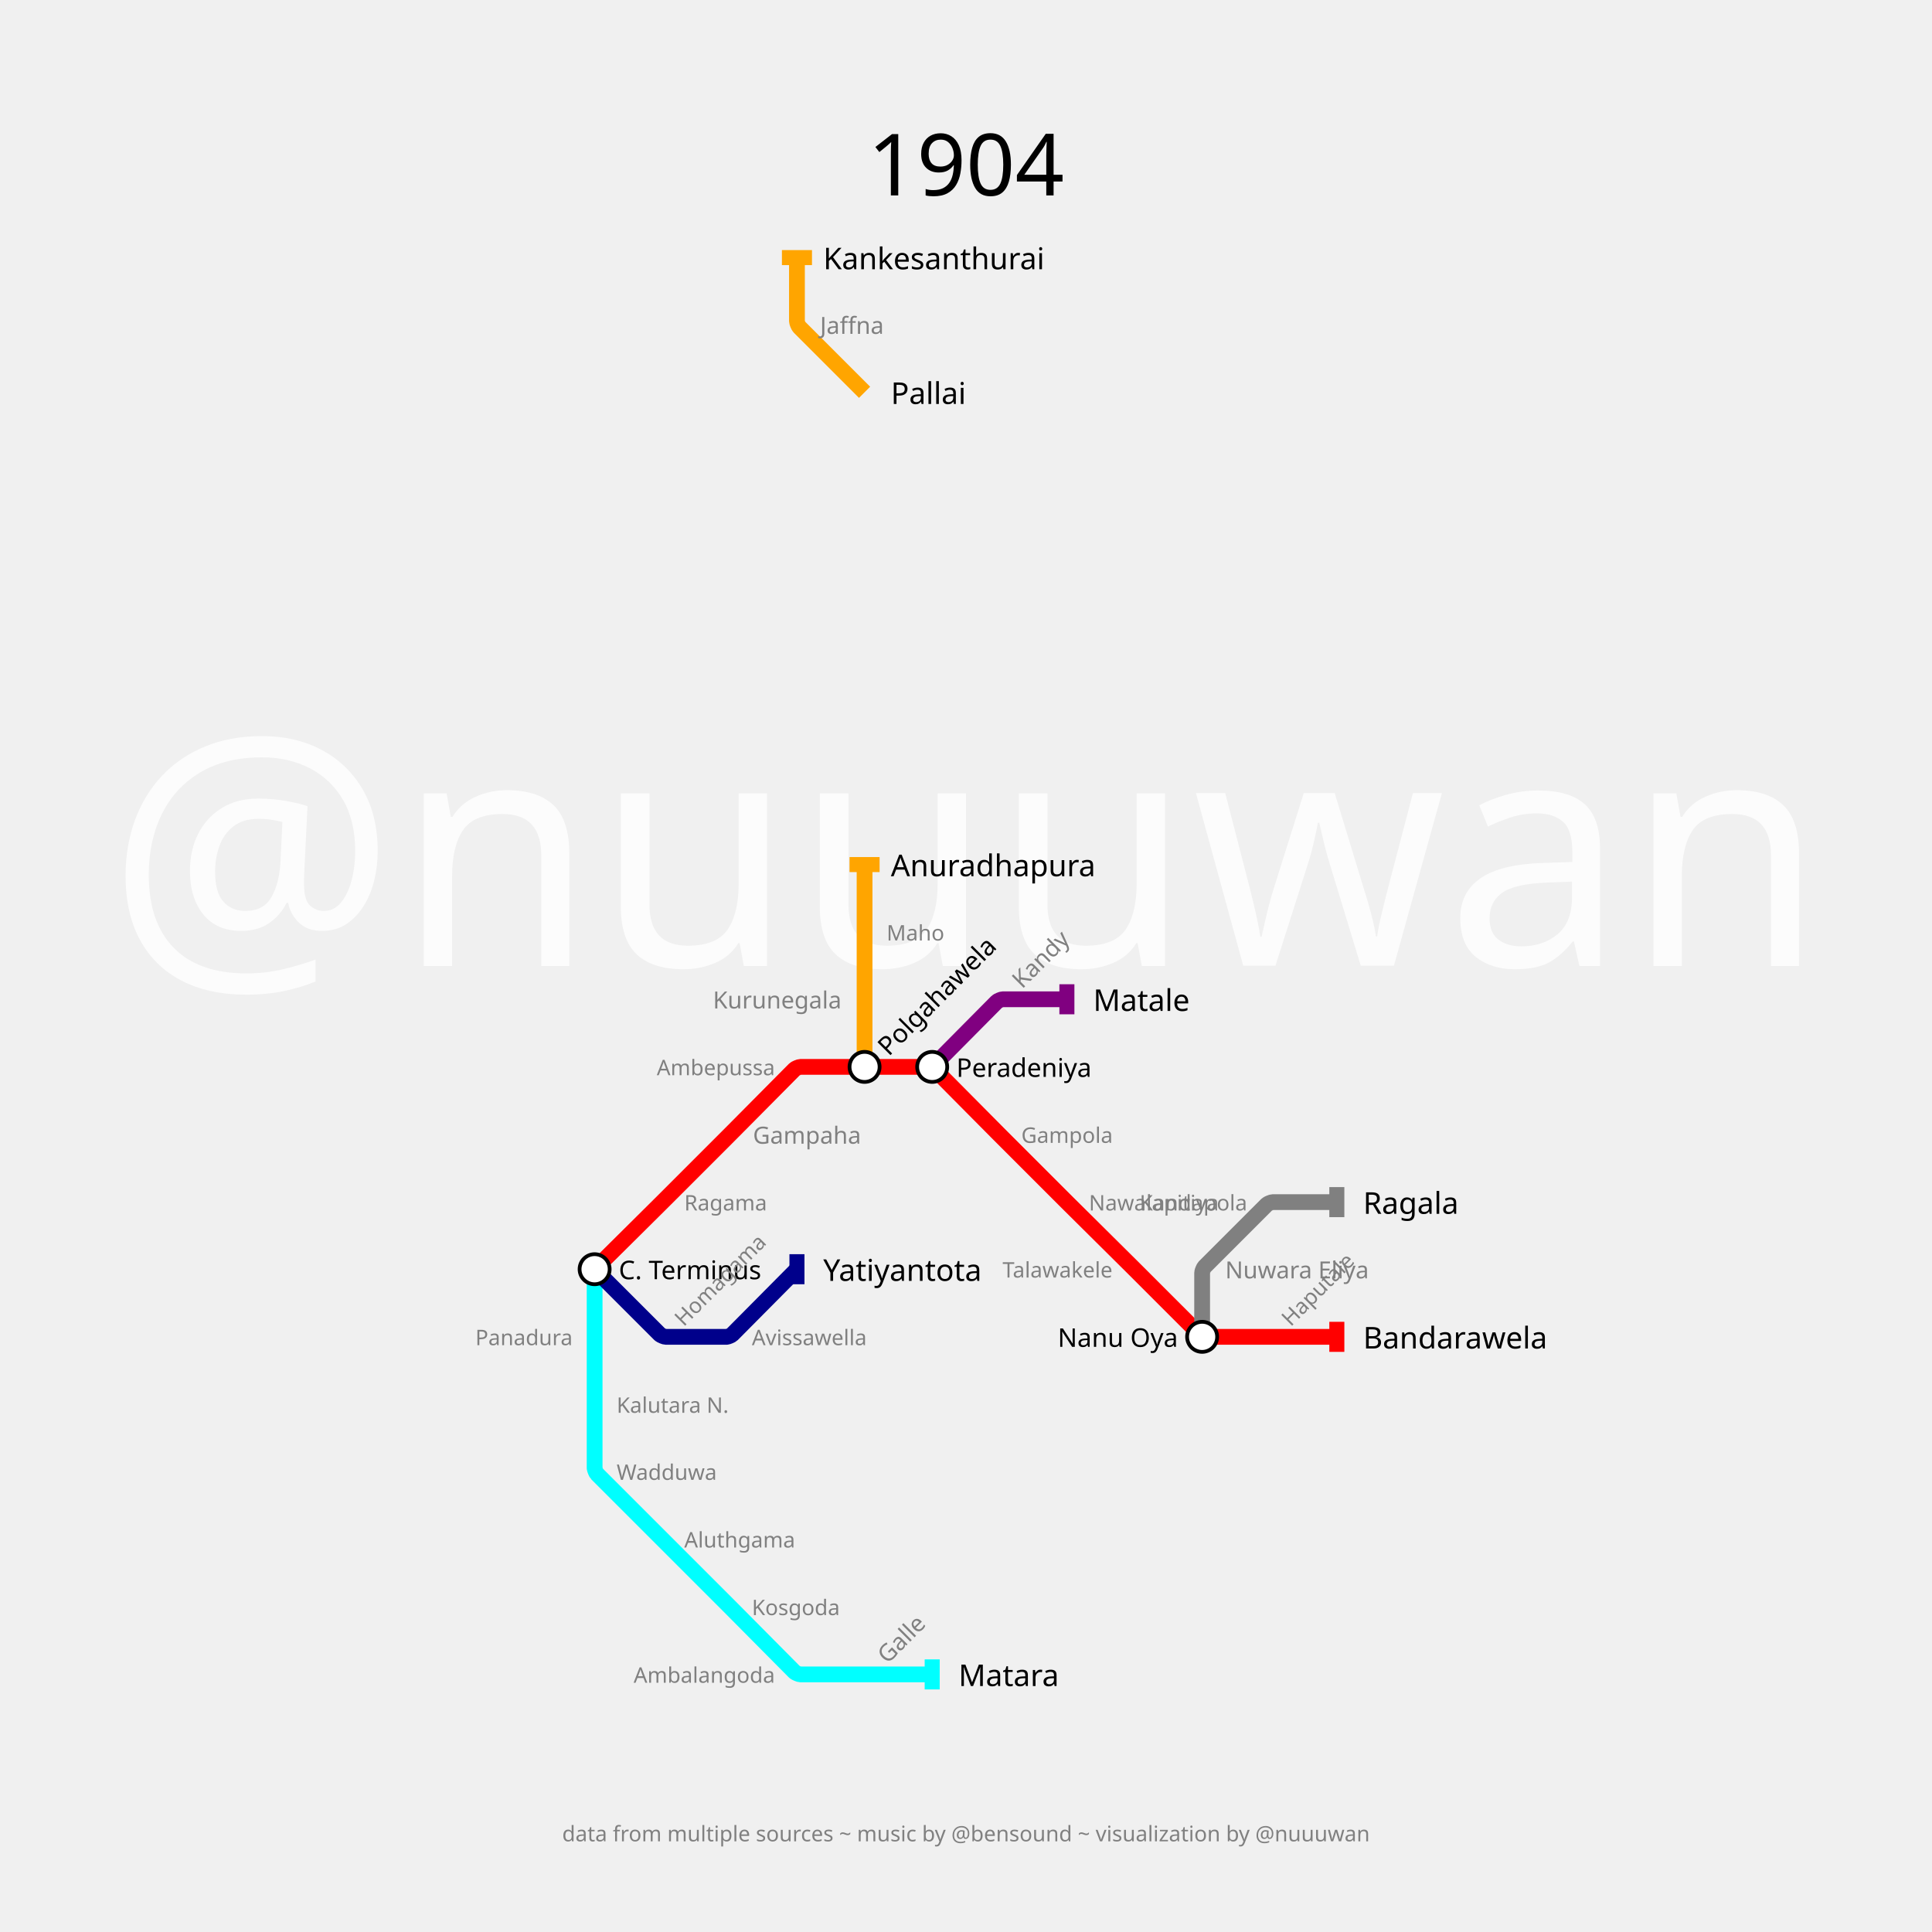
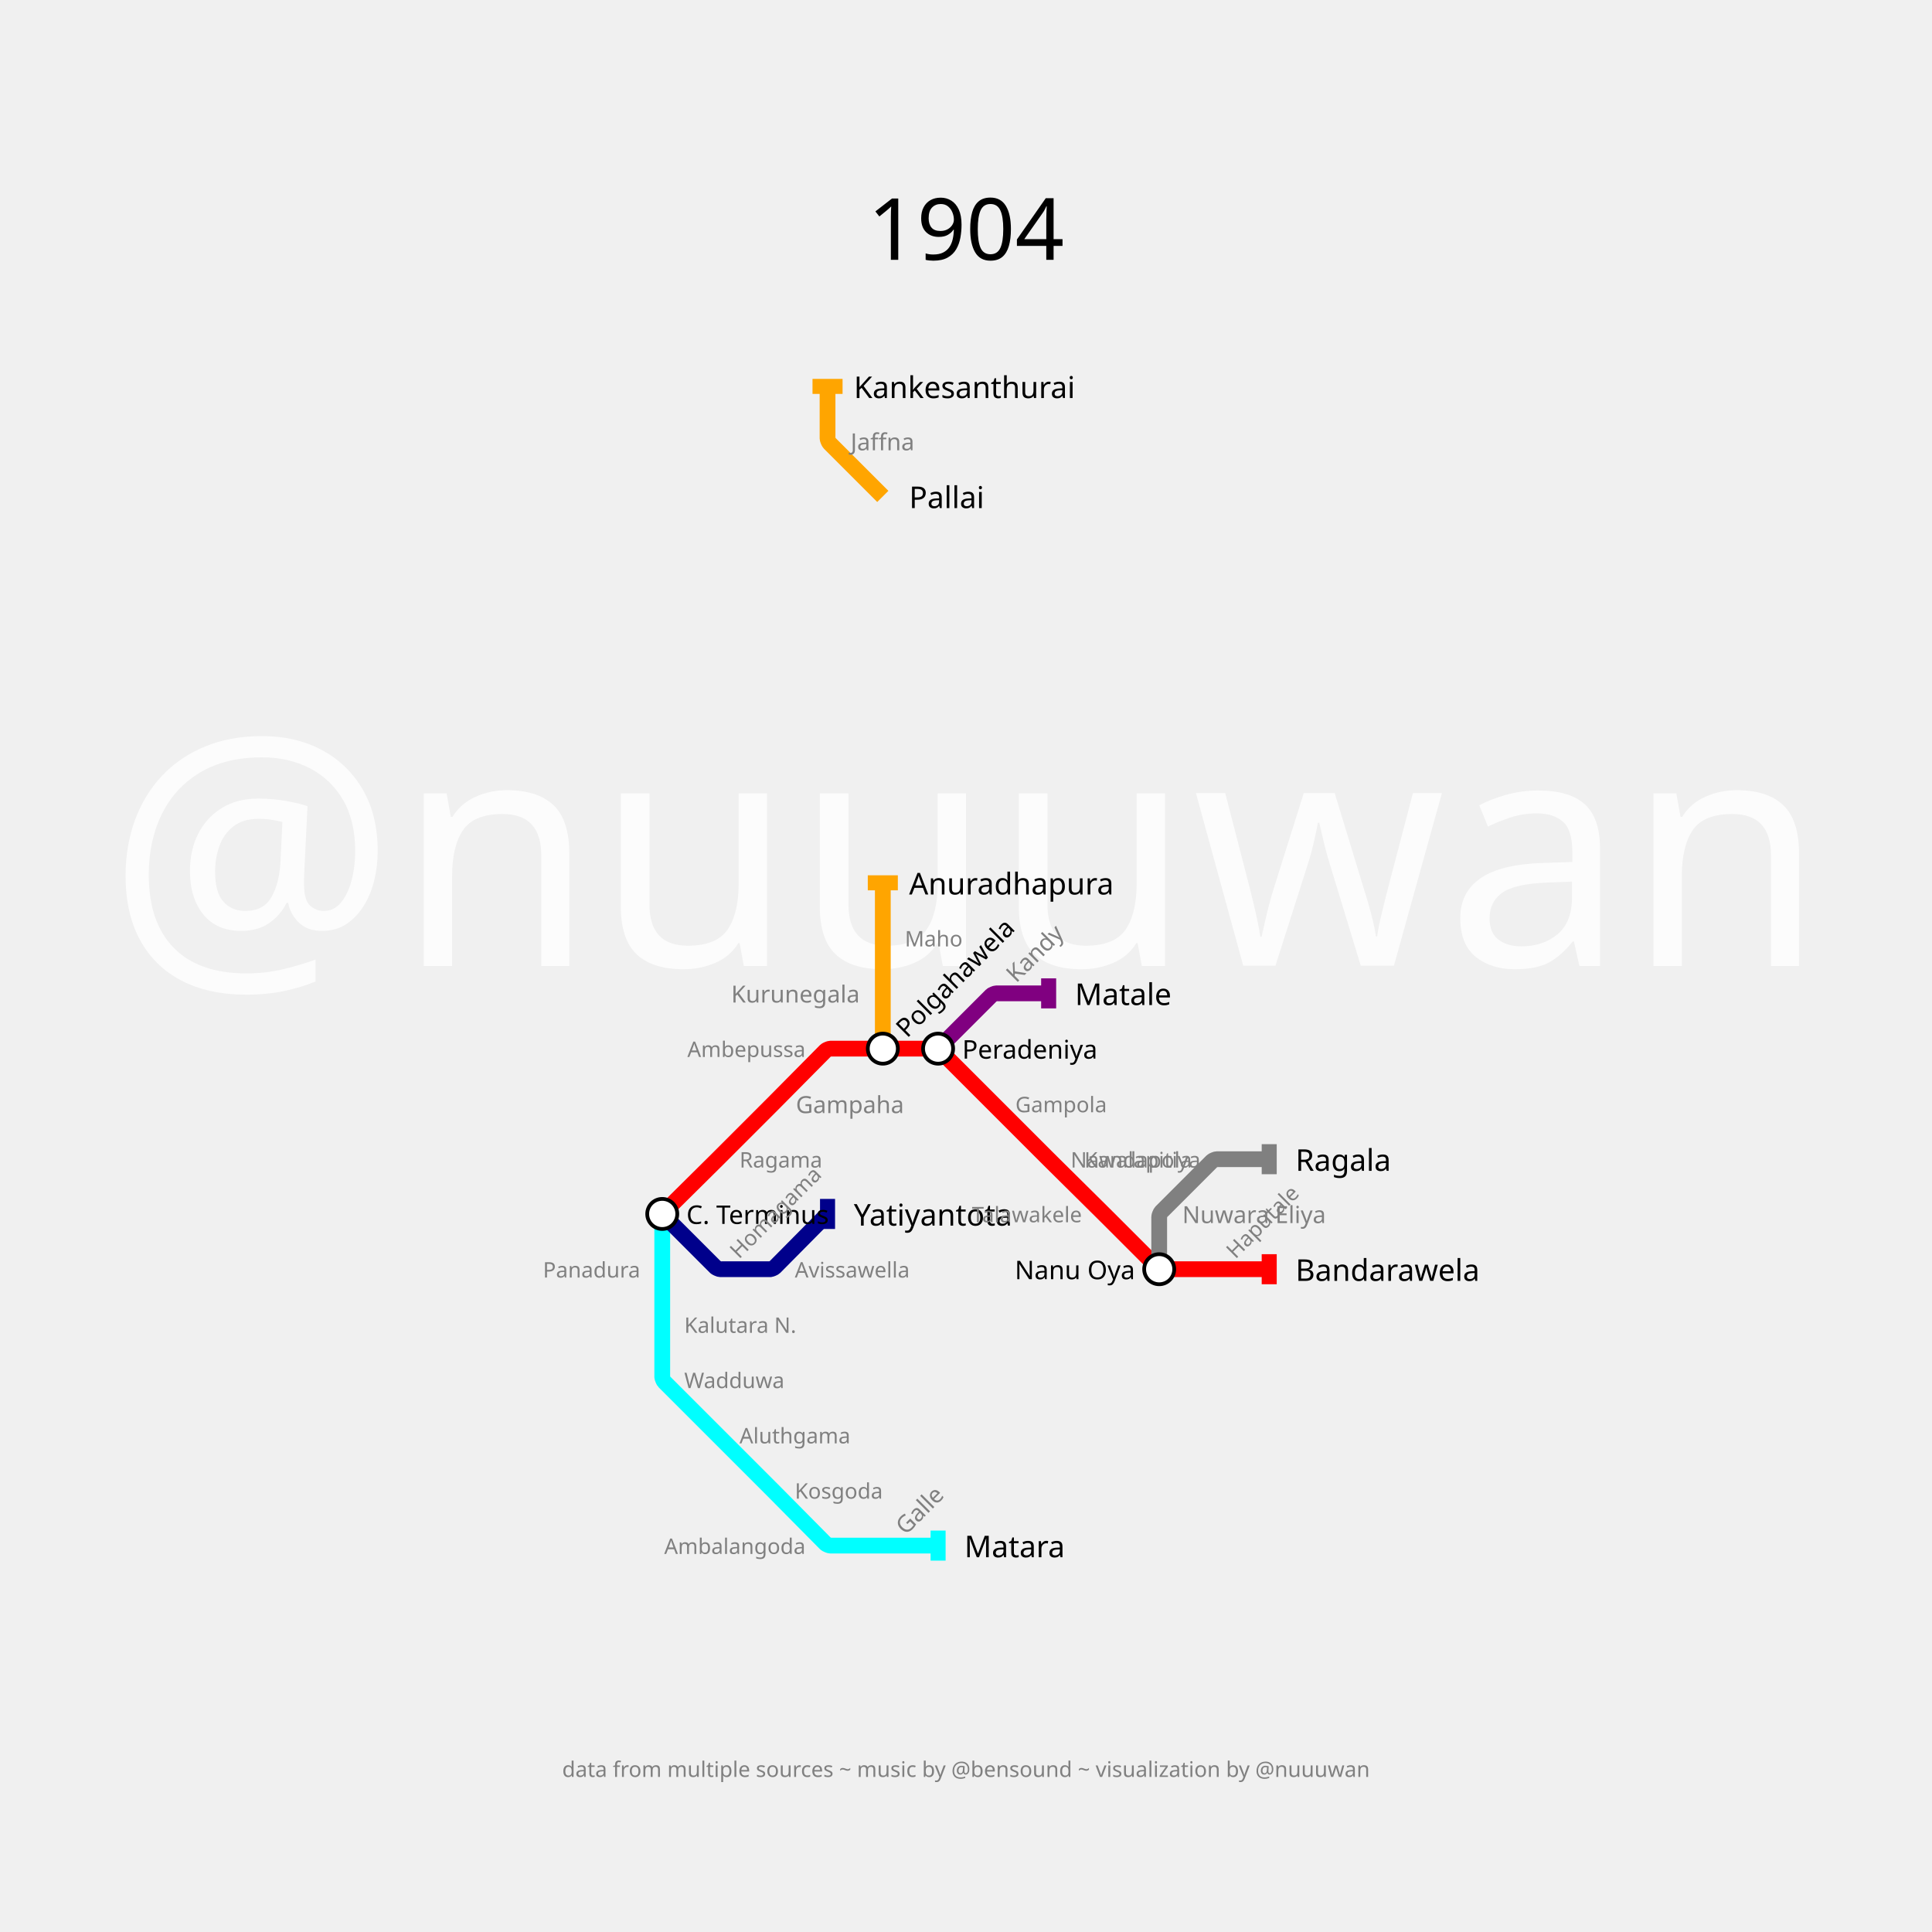
- <svg xmlns="http://www.w3.org/2000/svg" width="3600" height="3600" padding="480">
+ <svg xmlns="http://www.w3.org/2000/svg" width="3600" height="3600" padding="720">
  <text fill="#fcfcfc" stroke="none" font-size="600.0" font-family="p22" x="1800.0" y="1800.0" text-anchor="middle" dominant-baseline="center">@nuuuwan</text>
-   <text fill="black" stroke="none" font-size="160" font-family="p22" x="1800.0" y="240.0" text-anchor="middle" dominant-baseline="hanging">1904</text>
-   <text fill="gray" stroke="none" font-size="40" font-family="p22" x="1800.0" y="290.0" text-anchor="middle" dominant-baseline="hanging" />
-   <text fill="gray" stroke="none" font-size="40" font-family="p22" x="1800.0" y="3400.0" text-anchor="middle" dominant-baseline="text-top">data from multiple sources ~ music by @bensound ~ visualization by @nuuuwan</text>
+   <text fill="black" stroke="none" font-size="160" font-family="p22" x="1800.0" y="360.0" text-anchor="middle" dominant-baseline="hanging">1904</text>
+   <text fill="gray" stroke="none" font-size="40" font-family="p22" x="1800.0" y="410.0" text-anchor="middle" dominant-baseline="hanging" />
+   <text fill="gray" stroke="none" font-size="40" font-family="p22" x="1800.0" y="3280.0" text-anchor="middle" dominant-baseline="text-top">data from multiple sources ~ music by @bensound ~ visualization by @nuuuwan</text>
  <g>
-     <path fill="none" stroke-width="29.4" stroke-opacity="1" d="M 1108.0,2365.0 L 1227.7,2246.25 C 1229.8,2244.167 1238.183,2235.817 1240.275,2233.725 L 1354.014,2119.986 C 1356.009,2117.991 1363.975,2109.993 1365.962,2107.99 L 1480.563,1992.472 C 1482.042,1990.982 1489.2,1988.0 1491.3,1988.0 L 1611.0,1988.0 L 1730.7,1988.0 C 1732.8,1988.0 1739.958,1990.982 1741.437,1992.472 L 1855.972,2107.924 C 1857.981,2109.949 1866.035,2118.035 1868.052,2120.052 L 1982.003,2234.003 C 1984.002,2236.002 1992.014,2243.982 1994.021,2245.973 L 2108.001,2359.049 C 2110.001,2361.032 2117.983,2368.983 2119.975,2370.975 L 2235.581,2486.581 C 2237.054,2488.054 2244.167,2491.0 2246.25,2491.0 L 2365.0,2491.0 L 2491.0,2491.0" stroke="red" />
-     <rect stroke="none" fill-opacity="1" x="2477" y="2463" width="28" height="56" fill="red" />
+     <path fill="none" stroke-width="29.4" stroke-opacity="1" d="M 1234.0,2262.0 L 1331.85,2165.1 C 1333.567,2163.4 1340.417,2156.583 1342.125,2154.875 L 1435.106,2061.894 C 1436.738,2060.262 1443.247,2053.722 1444.87,2052.082 L 1538.376,1957.659 C 1539.584,1956.44 1545.433,1954.0 1547.15,1954.0 L 1645.0,1954.0 L 1742.85,1954.0 C 1744.567,1954.0 1750.428,1956.428 1751.642,1957.642 L 1851.0,2057.0 L 1948.875,2154.875 C 1950.583,2156.583 1957.433,2163.4 1959.15,2165.1 L 2052.108,2257.155 C 2053.738,2258.77 2060.246,2265.246 2061.869,2266.869 L 2156.394,2361.394 C 2157.596,2362.596 2163.4,2365.0 2165.1,2365.0 L 2262.0,2365.0 L 2365.0,2365.0" stroke="red" />
+     <rect stroke="none" fill-opacity="1" x="2351" y="2337" width="28" height="56" fill="red" />
  </g>
  <g>
-     <path fill="none" stroke-width="29.4" stroke-opacity="1" d="M 1737.0,1988.0 L 1857.563,1866.472 C 1859.042,1864.982 1866.2,1862.0 1868.3,1862.0 L 1988.0,1862.0" stroke="purple" />
-     <rect stroke="none" fill-opacity="1" x="1974" y="1834" width="28" height="56" fill="purple" />
+     <path fill="none" stroke-width="29.4" stroke-opacity="1" d="M 1748.0,1954.0 L 1847.358,1854.642 C 1848.572,1853.428 1854.433,1851.0 1856.15,1851.0 L 1954.0,1851.0" stroke="purple" />
+     <rect stroke="none" fill-opacity="1" x="1940" y="1823" width="28" height="56" fill="purple" />
  </g>
  <g>
-     <path fill="none" stroke-width="29.4" stroke-opacity="1" d="M 1108.0,2365.0 L 1108.0,2491.0 L 1108.0,2617.0 L 1108.0,2735.75 C 1108.0,2737.833 1110.946,2744.946 1112.419,2746.419 L 1234.0,2868.0 L 1353.725,2987.725 C 1355.817,2989.817 1364.167,2998.2 1366.25,3000.3 L 1480.563,3115.528 C 1482.042,3117.018 1489.2,3120.0 1491.3,3120.0 L 1611.0,3120.0 L 1737.0,3120.0" stroke="cyan" />
-     <rect stroke="none" fill-opacity="1" x="1723" y="3092" width="28" height="56" fill="cyan" />
+     <path fill="none" stroke-width="29.4" stroke-opacity="1" d="M 1234.0,2262.0 L 1234.0,2365.0 L 1234.0,2468.0 L 1234.0,2565.85 C 1234.0,2567.567 1236.428,2573.428 1237.642,2574.642 L 1337.0,2674.0 L 1434.875,2771.875 C 1436.583,2773.583 1443.4,2780.433 1445.1,2782.15 L 1538.376,2876.341 C 1539.584,2877.56 1545.433,2880.0 1547.15,2880.0 L 1645.0,2880.0 L 1748.0,2880.0" stroke="cyan" />
+     <rect stroke="none" fill-opacity="1" x="1734" y="2852" width="28" height="56" fill="cyan" />
  </g>
  <g>
-     <path fill="none" stroke-width="29.4" stroke-opacity="1" d="M 1611.0,1988.0 L 1611.0,1862.0 L 1611.0,1737.0 L 1611.0,1611.0" stroke="orange" />
-     <rect stroke="none" fill-opacity="1" x="1583" y="1597" width="56" height="28" fill="orange" />
+     <path fill="none" stroke-width="29.4" stroke-opacity="1" d="M 1645.0,1954.0 L 1645.0,1851.0 L 1645.0,1748.0 L 1645.0,1645.0" stroke="orange" />
+     <rect stroke="none" fill-opacity="1" x="1617" y="1631" width="56" height="28" fill="orange" />
  </g>
  <g>
-     <path fill="none" stroke-width="29.4" stroke-opacity="1" d="M 1108.0,2365.0 L 1229.545,2486.545 C 1231.03,2488.03 1238.2,2491.0 1240.3,2491.0 L 1354.015,2491.0 C 1356.01,2491.0 1362.81,2488.167 1364.215,2486.751 L 1485.0,2365.0" stroke="darkblue" />
-     <rect stroke="none" fill-opacity="1" x="1471" y="2337" width="28" height="56" fill="darkblue" />
+     <path fill="none" stroke-width="29.4" stroke-opacity="1" d="M 1234.0,2262.0 L 1333.358,2361.358 C 1334.572,2362.572 1340.433,2365.0 1342.15,2365.0 L 1435.108,2365.0 C 1436.738,2365.0 1442.295,2362.682 1443.443,2361.524 L 1542.0,2262.0" stroke="darkblue" />
+     <rect stroke="none" fill-opacity="1" x="1528" y="2234" width="28" height="56" fill="darkblue" />
  </g>
  <g>
-     <path fill="none" stroke-width="29.4" stroke-opacity="1" d="M 1611.0,731.0 L 1489.419,609.419 C 1487.946,607.946 1485.0,600.833 1485.0,598.75 L 1485.0,480.0" stroke="orange" />
-     <rect stroke="none" fill-opacity="1" x="1457" y="466" width="56" height="28" fill="orange" />
+     <path fill="none" stroke-width="29.4" stroke-opacity="1" d="M 1645.0,925.0 L 1545.606,825.606 C 1544.404,824.404 1542.0,818.6 1542.0,816.9 L 1542.0,720.0" stroke="orange" />
+     <rect stroke="none" fill-opacity="1" x="1514" y="706" width="56" height="28" fill="orange" />
  </g>
  <g>
-     <path fill="none" stroke-width="29.4" stroke-opacity="1" d="M 2240.0,2491.0 L 2240.0,2371.3 C 2240.0,2369.2 2242.97,2362.03 2244.455,2360.545 L 2360.545,2244.455 C 2362.03,2242.97 2369.2,2240.0 2371.3,2240.0 L 2491.0,2240.0" stroke="gray" />
-     <rect stroke="none" fill-opacity="1" x="2477" y="2212" width="28" height="56" fill="gray" />
+     <path fill="none" stroke-width="29.4" stroke-opacity="1" d="M 2160.0,2365.0 L 2160.0,2267.15 C 2160.0,2265.433 2162.428,2259.572 2163.642,2258.358 L 2258.358,2163.642 C 2259.572,2162.428 2265.433,2160.0 2267.15,2160.0 L 2365.0,2160.0" stroke="gray" />
+     <rect stroke="none" fill-opacity="1" x="2351" y="2132" width="28" height="56" fill="gray" />
  </g>
  <g>
-     <text fill="black" stroke="none" font-size="56.0" font-family="p22" font-weight="100" text-anchor="start" dominant-baseline="central" x="2540.0" y="2491" transform="translate(2491,2491) rotate(0) translate(-2491,-2491)">Bandarawela</text>
+     <text fill="black" stroke="none" font-size="56.0" font-family="p22" font-weight="100" text-anchor="start" dominant-baseline="central" x="2414.0" y="2365" transform="translate(2365,2365) rotate(0) translate(-2365,-2365)">Bandarawela</text>
  </g>
  <g>
-     <text fill="black" stroke="none" font-size="56.0" font-family="p22" font-weight="100" text-anchor="start" dominant-baseline="central" x="2037.0" y="1862" transform="translate(1988,1862) rotate(0) translate(-1988,-1862)">Matale</text>
+     <text fill="black" stroke="none" font-size="56.0" font-family="p22" font-weight="100" text-anchor="start" dominant-baseline="central" x="2003.0" y="1851" transform="translate(1954,1851) rotate(0) translate(-1954,-1851)">Matale</text>
  </g>
  <g>
-     <text fill="black" stroke="none" font-size="56.0" font-family="p22" font-weight="100" text-anchor="start" dominant-baseline="central" x="1786.0" y="3120" transform="translate(1737,3120) rotate(0) translate(-1737,-3120)">Matara</text>
+     <text fill="black" stroke="none" font-size="56.0" font-family="p22" font-weight="100" text-anchor="start" dominant-baseline="central" x="1797.0" y="2880" transform="translate(1748,2880) rotate(0) translate(-1748,-2880)">Matara</text>
  </g>
  <g>
-     <text fill="black" stroke="none" font-size="56.0" font-family="p22" font-weight="100" text-anchor="start" dominant-baseline="central" x="1660.0" y="1611" transform="translate(1611,1611) rotate(0) translate(-1611,-1611)">Anuradhapura</text>
+     <text fill="black" stroke="none" font-size="56.0" font-family="p22" font-weight="100" text-anchor="start" dominant-baseline="central" x="1694.0" y="1645" transform="translate(1645,1645) rotate(0) translate(-1645,-1645)">Anuradhapura</text>
  </g>
  <g>
-     <text fill="black" stroke="none" font-size="56.0" font-family="p22" font-weight="100" text-anchor="start" dominant-baseline="central" x="1534.0" y="2365" transform="translate(1485,2365) rotate(0) translate(-1485,-2365)">Yatiyantota</text>
+     <text fill="black" stroke="none" font-size="56.0" font-family="p22" font-weight="100" text-anchor="start" dominant-baseline="central" x="1591.0" y="2262" transform="translate(1542,2262) rotate(0) translate(-1542,-2262)">Yatiyantota</text>
  </g>
  <g>
-     <text fill="black" stroke="none" font-size="56.0" font-family="p22" font-weight="100" text-anchor="start" dominant-baseline="central" x="1660.0" y="731" transform="translate(1611,731) rotate(0) translate(-1611,-731)">Pallai</text>
+     <text fill="black" stroke="none" font-size="56.0" font-family="p22" font-weight="100" text-anchor="start" dominant-baseline="central" x="1694.0" y="925" transform="translate(1645,925) rotate(0) translate(-1645,-925)">Pallai</text>
  </g>
  <g>
-     <text fill="black" stroke="none" font-size="56.0" font-family="p22" font-weight="100" text-anchor="start" dominant-baseline="central" x="1534.0" y="480" transform="translate(1485,480) rotate(0) translate(-1485,-480)">Kankesanthurai</text>
+     <text fill="black" stroke="none" font-size="56.0" font-family="p22" font-weight="100" text-anchor="start" dominant-baseline="central" x="1591.0" y="720" transform="translate(1542,720) rotate(0) translate(-1542,-720)">Kankesanthurai</text>
  </g>
  <g>
-     <text fill="black" stroke="none" font-size="56.0" font-family="p22" font-weight="100" text-anchor="start" dominant-baseline="central" x="2540.0" y="2240" transform="translate(2491,2240) rotate(0) translate(-2491,-2240)">Ragala</text>
+     <text fill="black" stroke="none" font-size="56.0" font-family="p22" font-weight="100" text-anchor="start" dominant-baseline="central" x="2414.0" y="2160" transform="translate(2365,2160) rotate(0) translate(-2365,-2160)">Ragala</text>
  </g>
  <g>
-     <circle r="28" fill="white" stroke="black" stroke-width="7.0" cx="1108" cy="2365" />
-     <text fill="black" stroke="none" font-size="48.0" font-family="p22" font-weight="100" text-anchor="start" dominant-baseline="central" x="1153.0" y="2365" transform="translate(1108,2365) rotate(0) translate(-1108,-2365)">C. Terminus</text>
+     <circle r="28" fill="white" stroke="black" stroke-width="7.0" cx="1234" cy="2262" />
+     <text fill="black" stroke="none" font-size="48.0" font-family="p22" font-weight="100" text-anchor="start" dominant-baseline="central" x="1279.0" y="2262" transform="translate(1234,2262) rotate(0) translate(-1234,-2262)">C. Terminus</text>
  </g>
  <g>
-     <circle r="28" fill="white" stroke="black" stroke-width="7.0" cx="1611" cy="1988" />
-     <text fill="black" stroke="none" font-size="48.0" font-family="p22" font-weight="100" text-anchor="start" dominant-baseline="central" x="1656.0" y="1988" transform="translate(1611,1988) rotate(-45) translate(-1611,-1988)">Polgahawela</text>
+     <circle r="28" fill="white" stroke="black" stroke-width="7.0" cx="1645" cy="1954" />
+     <text fill="black" stroke="none" font-size="48.0" font-family="p22" font-weight="100" text-anchor="start" dominant-baseline="central" x="1690.0" y="1954" transform="translate(1645,1954) rotate(-45) translate(-1645,-1954)">Polgahawela</text>
  </g>
  <g>
-     <circle r="28" fill="white" stroke="black" stroke-width="7.0" cx="1737" cy="1988" />
-     <text fill="black" stroke="none" font-size="48.0" font-family="p22" font-weight="100" text-anchor="start" dominant-baseline="central" x="1782.0" y="1988" transform="translate(1737,1988) rotate(0) translate(-1737,-1988)">Peradeniya</text>
+     <circle r="28" fill="white" stroke="black" stroke-width="7.0" cx="1748" cy="1954" />
+     <text fill="black" stroke="none" font-size="48.0" font-family="p22" font-weight="100" text-anchor="start" dominant-baseline="central" x="1793.0" y="1954" transform="translate(1748,1954) rotate(0) translate(-1748,-1954)">Peradeniya</text>
  </g>
  <g>
-     <circle r="28" fill="white" stroke="black" stroke-width="7.0" cx="2240" cy="2491" />
-     <text fill="black" stroke="none" font-size="48.0" font-family="p22" font-weight="100" text-anchor="end" dominant-baseline="central" x="2195.0" y="2491" transform="translate(2240,2491) rotate(0) translate(-2240,-2491)">Nanu Oya</text>
+     <circle r="28" fill="white" stroke="black" stroke-width="7.0" cx="2160" cy="2365" />
+     <text fill="black" stroke="none" font-size="48.0" font-family="p22" font-weight="100" text-anchor="end" dominant-baseline="central" x="2115.0" y="2365" transform="translate(2160,2365) rotate(0) translate(-2160,-2365)">Nanu Oya</text>
  </g>
  <g>
-     <text fill="gray" stroke="none" font-size="44.0" font-family="p22" font-weight="100" text-anchor="start" dominant-baseline="central" x="1403.0" y="2114" transform="translate(1360,2114) rotate(0) translate(-1360,-2114)">Gampaha</text>
+     <text fill="gray" stroke="none" font-size="44.0" font-family="p22" font-weight="100" text-anchor="start" dominant-baseline="central" x="1483.0" y="2057" transform="translate(1440,2057) rotate(0) translate(-1440,-2057)">Gampaha</text>
  </g>
  <g>
-     <text fill="gray" stroke="none" font-size="44.0" font-family="p22" font-weight="100" text-anchor="start" dominant-baseline="central" x="1905.0" y="1862" transform="translate(1862,1862) rotate(-45) translate(-1862,-1862)">Kandy</text>
+     <text fill="gray" stroke="none" font-size="44.0" font-family="p22" font-weight="100" text-anchor="start" dominant-baseline="central" x="1894.0" y="1851" transform="translate(1851,1851) rotate(-45) translate(-1851,-1851)">Kandy</text>
  </g>
  <g>
-     <text fill="gray" stroke="none" font-size="44.0" font-family="p22" font-weight="100" text-anchor="start" dominant-baseline="central" x="1654.0" y="3120" transform="translate(1611,3120) rotate(-45) translate(-1611,-3120)">Galle</text>
+     <text fill="gray" stroke="none" font-size="44.0" font-family="p22" font-weight="100" text-anchor="start" dominant-baseline="central" x="1688.0" y="2880" transform="translate(1645,2880) rotate(-45) translate(-1645,-2880)">Galle</text>
  </g>
  <g>
-     <text fill="gray" stroke="none" font-size="44.0" font-family="p22" font-weight="100" text-anchor="end" dominant-baseline="central" x="1568.0" y="1862" transform="translate(1611,1862) rotate(0) translate(-1611,-1862)">Kurunegala</text>
+     <text fill="gray" stroke="none" font-size="44.0" font-family="p22" font-weight="100" text-anchor="end" dominant-baseline="central" x="1602.0" y="1851" transform="translate(1645,1851) rotate(0) translate(-1645,-1851)">Kurunegala</text>
  </g>
  <g>
-     <text fill="gray" stroke="none" font-size="44.0" font-family="p22" font-weight="100" text-anchor="start" dominant-baseline="central" x="1528.0" y="605" transform="translate(1485,605) rotate(0) translate(-1485,-605)">Jaffna</text>
+     <text fill="gray" stroke="none" font-size="44.0" font-family="p22" font-weight="100" text-anchor="start" dominant-baseline="central" x="1585.0" y="822" transform="translate(1542,822) rotate(0) translate(-1542,-822)">Jaffna</text>
  </g>
  <g>
-     <text fill="gray" stroke="none" font-size="44.0" font-family="p22" font-weight="100" text-anchor="start" dominant-baseline="central" x="2283.0" y="2365" transform="translate(2240,2365) rotate(0) translate(-2240,-2365)">Nuwara Eliya</text>
+     <text fill="gray" stroke="none" font-size="44.0" font-family="p22" font-weight="100" text-anchor="start" dominant-baseline="central" x="2203.0" y="2262" transform="translate(2160,2262) rotate(0) translate(-2160,-2262)">Nuwara Eliya</text>
  </g>
  <g>
-     <text fill="gray" stroke="none" font-size="40" font-family="p22" font-weight="100" text-anchor="start" dominant-baseline="central" x="1275.0" y="2240" transform="translate(1234,2240) rotate(0) translate(-1234,-2240)">Ragama</text>
+     <text fill="gray" stroke="none" font-size="40" font-family="p22" font-weight="100" text-anchor="start" dominant-baseline="central" x="1378.0" y="2160" transform="translate(1337,2160) rotate(0) translate(-1337,-2160)">Ragama</text>
  </g>
  <g>
-     <text fill="gray" stroke="none" font-size="40" font-family="p22" font-weight="100" text-anchor="end" dominant-baseline="central" x="1444.0" y="1988" transform="translate(1485,1988) rotate(0) translate(-1485,-1988)">Ambepussa</text>
+     <text fill="gray" stroke="none" font-size="40" font-family="p22" font-weight="100" text-anchor="end" dominant-baseline="central" x="1501.0" y="1954" transform="translate(1542,1954) rotate(0) translate(-1542,-1954)">Ambepussa</text>
  </g>
  <g>
-     <text fill="gray" stroke="none" font-size="40" font-family="p22" font-weight="100" text-anchor="start" dominant-baseline="central" x="1903.0" y="2114" transform="translate(1862,2114) rotate(0) translate(-1862,-2114)">Gampola</text>
+     <text fill="gray" stroke="none" font-size="40" font-family="p22" font-weight="100" text-anchor="start" dominant-baseline="central" x="1892.0" y="2057" transform="translate(1851,2057) rotate(0) translate(-1851,-2057)">Gampola</text>
  </g>
  <g>
-     <text fill="gray" stroke="none" font-size="40" font-family="p22" font-weight="100" text-anchor="start" dominant-baseline="central" x="2029.0" y="2240" transform="translate(1988,2240) rotate(0) translate(-1988,-2240)">Nawalapitiya</text>
+     <text fill="gray" stroke="none" font-size="40" font-family="p22" font-weight="100" text-anchor="start" dominant-baseline="central" x="1995.0" y="2160" transform="translate(1954,2160) rotate(0) translate(-1954,-2160)">Nawalapitiya</text>
  </g>
  <g>
-     <text fill="gray" stroke="none" font-size="40" font-family="p22" font-weight="100" text-anchor="end" dominant-baseline="central" x="2073.0" y="2365" transform="translate(2114,2365) rotate(0) translate(-2114,-2365)">Talawakele</text>
+     <text fill="gray" stroke="none" font-size="40" font-family="p22" font-weight="100" text-anchor="end" dominant-baseline="central" x="2016.0" y="2262" transform="translate(2057,2262) rotate(0) translate(-2057,-2262)">Talawakele</text>
  </g>
  <g>
-     <text fill="gray" stroke="none" font-size="40" font-family="p22" font-weight="100" text-anchor="start" dominant-baseline="central" x="2406.0" y="2491" transform="translate(2365,2491) rotate(-45) translate(-2365,-2491)">Haputale</text>
+     <text fill="gray" stroke="none" font-size="40" font-family="p22" font-weight="100" text-anchor="start" dominant-baseline="central" x="2303.0" y="2365" transform="translate(2262,2365) rotate(-45) translate(-2262,-2365)">Haputale</text>
  </g>
  <g>
-     <text fill="gray" stroke="none" font-size="40" font-family="p22" font-weight="100" text-anchor="end" dominant-baseline="central" x="1067.0" y="2491" transform="translate(1108,2491) rotate(0) translate(-1108,-2491)">Panadura</text>
+     <text fill="gray" stroke="none" font-size="40" font-family="p22" font-weight="100" text-anchor="end" dominant-baseline="central" x="1193.0" y="2365" transform="translate(1234,2365) rotate(0) translate(-1234,-2365)">Panadura</text>
  </g>
  <g>
-     <text fill="gray" stroke="none" font-size="40" font-family="p22" font-weight="100" text-anchor="start" dominant-baseline="central" x="1149.0" y="2617" transform="translate(1108,2617) rotate(0) translate(-1108,-2617)">Kalutara N.</text>
+     <text fill="gray" stroke="none" font-size="40" font-family="p22" font-weight="100" text-anchor="start" dominant-baseline="central" x="1275.0" y="2468" transform="translate(1234,2468) rotate(0) translate(-1234,-2468)">Kalutara N.</text>
  </g>
  <g>
-     <text fill="gray" stroke="none" font-size="40" font-family="p22" font-weight="100" text-anchor="start" dominant-baseline="central" x="1149.0" y="2742" transform="translate(1108,2742) rotate(0) translate(-1108,-2742)">Wadduwa</text>
+     <text fill="gray" stroke="none" font-size="40" font-family="p22" font-weight="100" text-anchor="start" dominant-baseline="central" x="1275.0" y="2571" transform="translate(1234,2571) rotate(0) translate(-1234,-2571)">Wadduwa</text>
  </g>
  <g>
-     <text fill="gray" stroke="none" font-size="40" font-family="p22" font-weight="100" text-anchor="start" dominant-baseline="central" x="1275.0" y="2868" transform="translate(1234,2868) rotate(0) translate(-1234,-2868)">Aluthgama</text>
+     <text fill="gray" stroke="none" font-size="40" font-family="p22" font-weight="100" text-anchor="start" dominant-baseline="central" x="1378.0" y="2674" transform="translate(1337,2674) rotate(0) translate(-1337,-2674)">Aluthgama</text>
  </g>
  <g>
-     <text fill="gray" stroke="none" font-size="40" font-family="p22" font-weight="100" text-anchor="start" dominant-baseline="central" x="1401.0" y="2994" transform="translate(1360,2994) rotate(0) translate(-1360,-2994)">Kosgoda</text>
+     <text fill="gray" stroke="none" font-size="40" font-family="p22" font-weight="100" text-anchor="start" dominant-baseline="central" x="1481.0" y="2777" transform="translate(1440,2777) rotate(0) translate(-1440,-2777)">Kosgoda</text>
  </g>
  <g>
-     <text fill="gray" stroke="none" font-size="40" font-family="p22" font-weight="100" text-anchor="end" dominant-baseline="central" x="1444.0" y="3120" transform="translate(1485,3120) rotate(0) translate(-1485,-3120)">Ambalangoda</text>
+     <text fill="gray" stroke="none" font-size="40" font-family="p22" font-weight="100" text-anchor="end" dominant-baseline="central" x="1501.0" y="2880" transform="translate(1542,2880) rotate(0) translate(-1542,-2880)">Ambalangoda</text>
  </g>
  <g>
-     <text fill="gray" stroke="none" font-size="40" font-family="p22" font-weight="100" text-anchor="start" dominant-baseline="central" x="1652.0" y="1737" transform="translate(1611,1737) rotate(0) translate(-1611,-1737)">Maho</text>
+     <text fill="gray" stroke="none" font-size="40" font-family="p22" font-weight="100" text-anchor="start" dominant-baseline="central" x="1686.0" y="1748" transform="translate(1645,1748) rotate(0) translate(-1645,-1748)">Maho</text>
  </g>
  <g>
-     <text fill="gray" stroke="none" font-size="40" font-family="p22" font-weight="100" text-anchor="start" dominant-baseline="central" x="1275.0" y="2491" transform="translate(1234,2491) rotate(-45) translate(-1234,-2491)">Homagama</text>
+     <text fill="gray" stroke="none" font-size="40" font-family="p22" font-weight="100" text-anchor="start" dominant-baseline="central" x="1378.0" y="2365" transform="translate(1337,2365) rotate(-45) translate(-1337,-2365)">Homagama</text>
  </g>
  <g>
-     <text fill="gray" stroke="none" font-size="40" font-family="p22" font-weight="100" text-anchor="start" dominant-baseline="central" x="1401.0" y="2491" transform="translate(1360,2491) rotate(0) translate(-1360,-2491)">Avissawella</text>
+     <text fill="gray" stroke="none" font-size="40" font-family="p22" font-weight="100" text-anchor="start" dominant-baseline="central" x="1481.0" y="2365" transform="translate(1440,2365) rotate(0) translate(-1440,-2365)">Avissawella</text>
  </g>
  <g>
-     <text fill="gray" stroke="none" font-size="40" font-family="p22" font-weight="100" text-anchor="end" dominant-baseline="central" x="2324.0" y="2240" transform="translate(2365,2240) rotate(0) translate(-2365,-2240)">Kandapola</text>
+     <text fill="gray" stroke="none" font-size="40" font-family="p22" font-weight="100" text-anchor="end" dominant-baseline="central" x="2221.0" y="2160" transform="translate(2262,2160) rotate(0) translate(-2262,-2160)">Kandapola</text>
  </g>
</svg>
